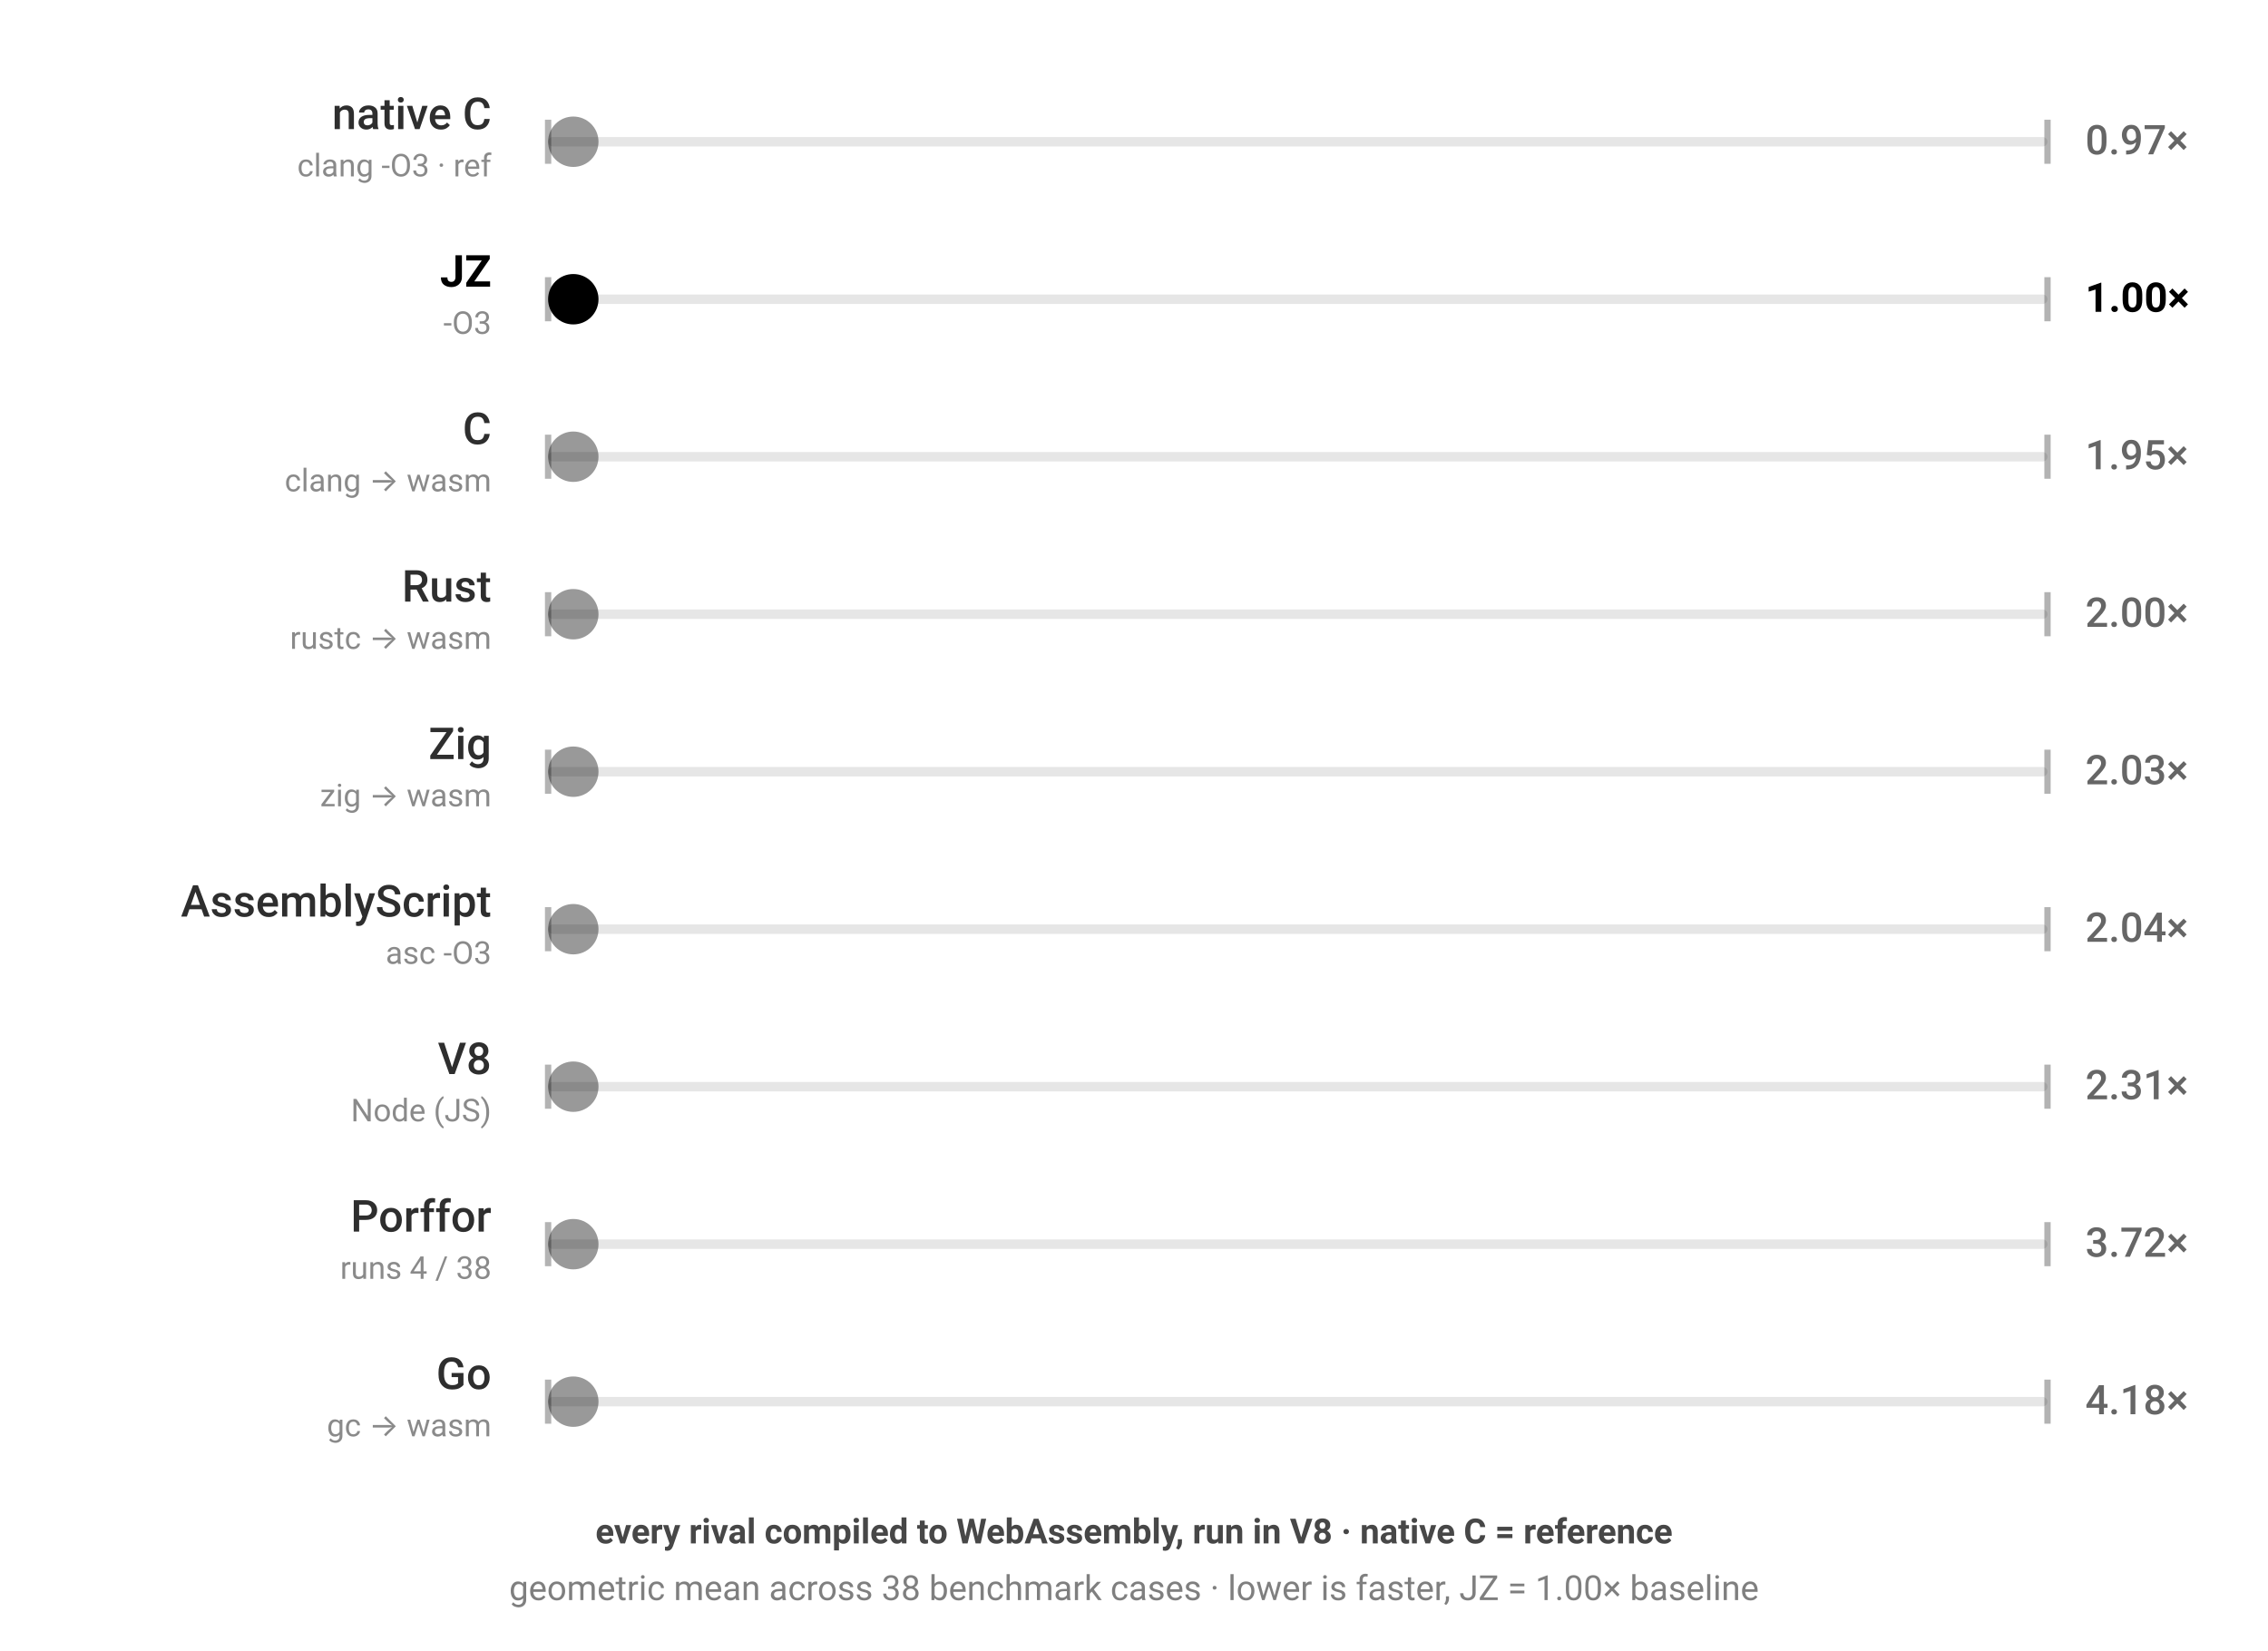
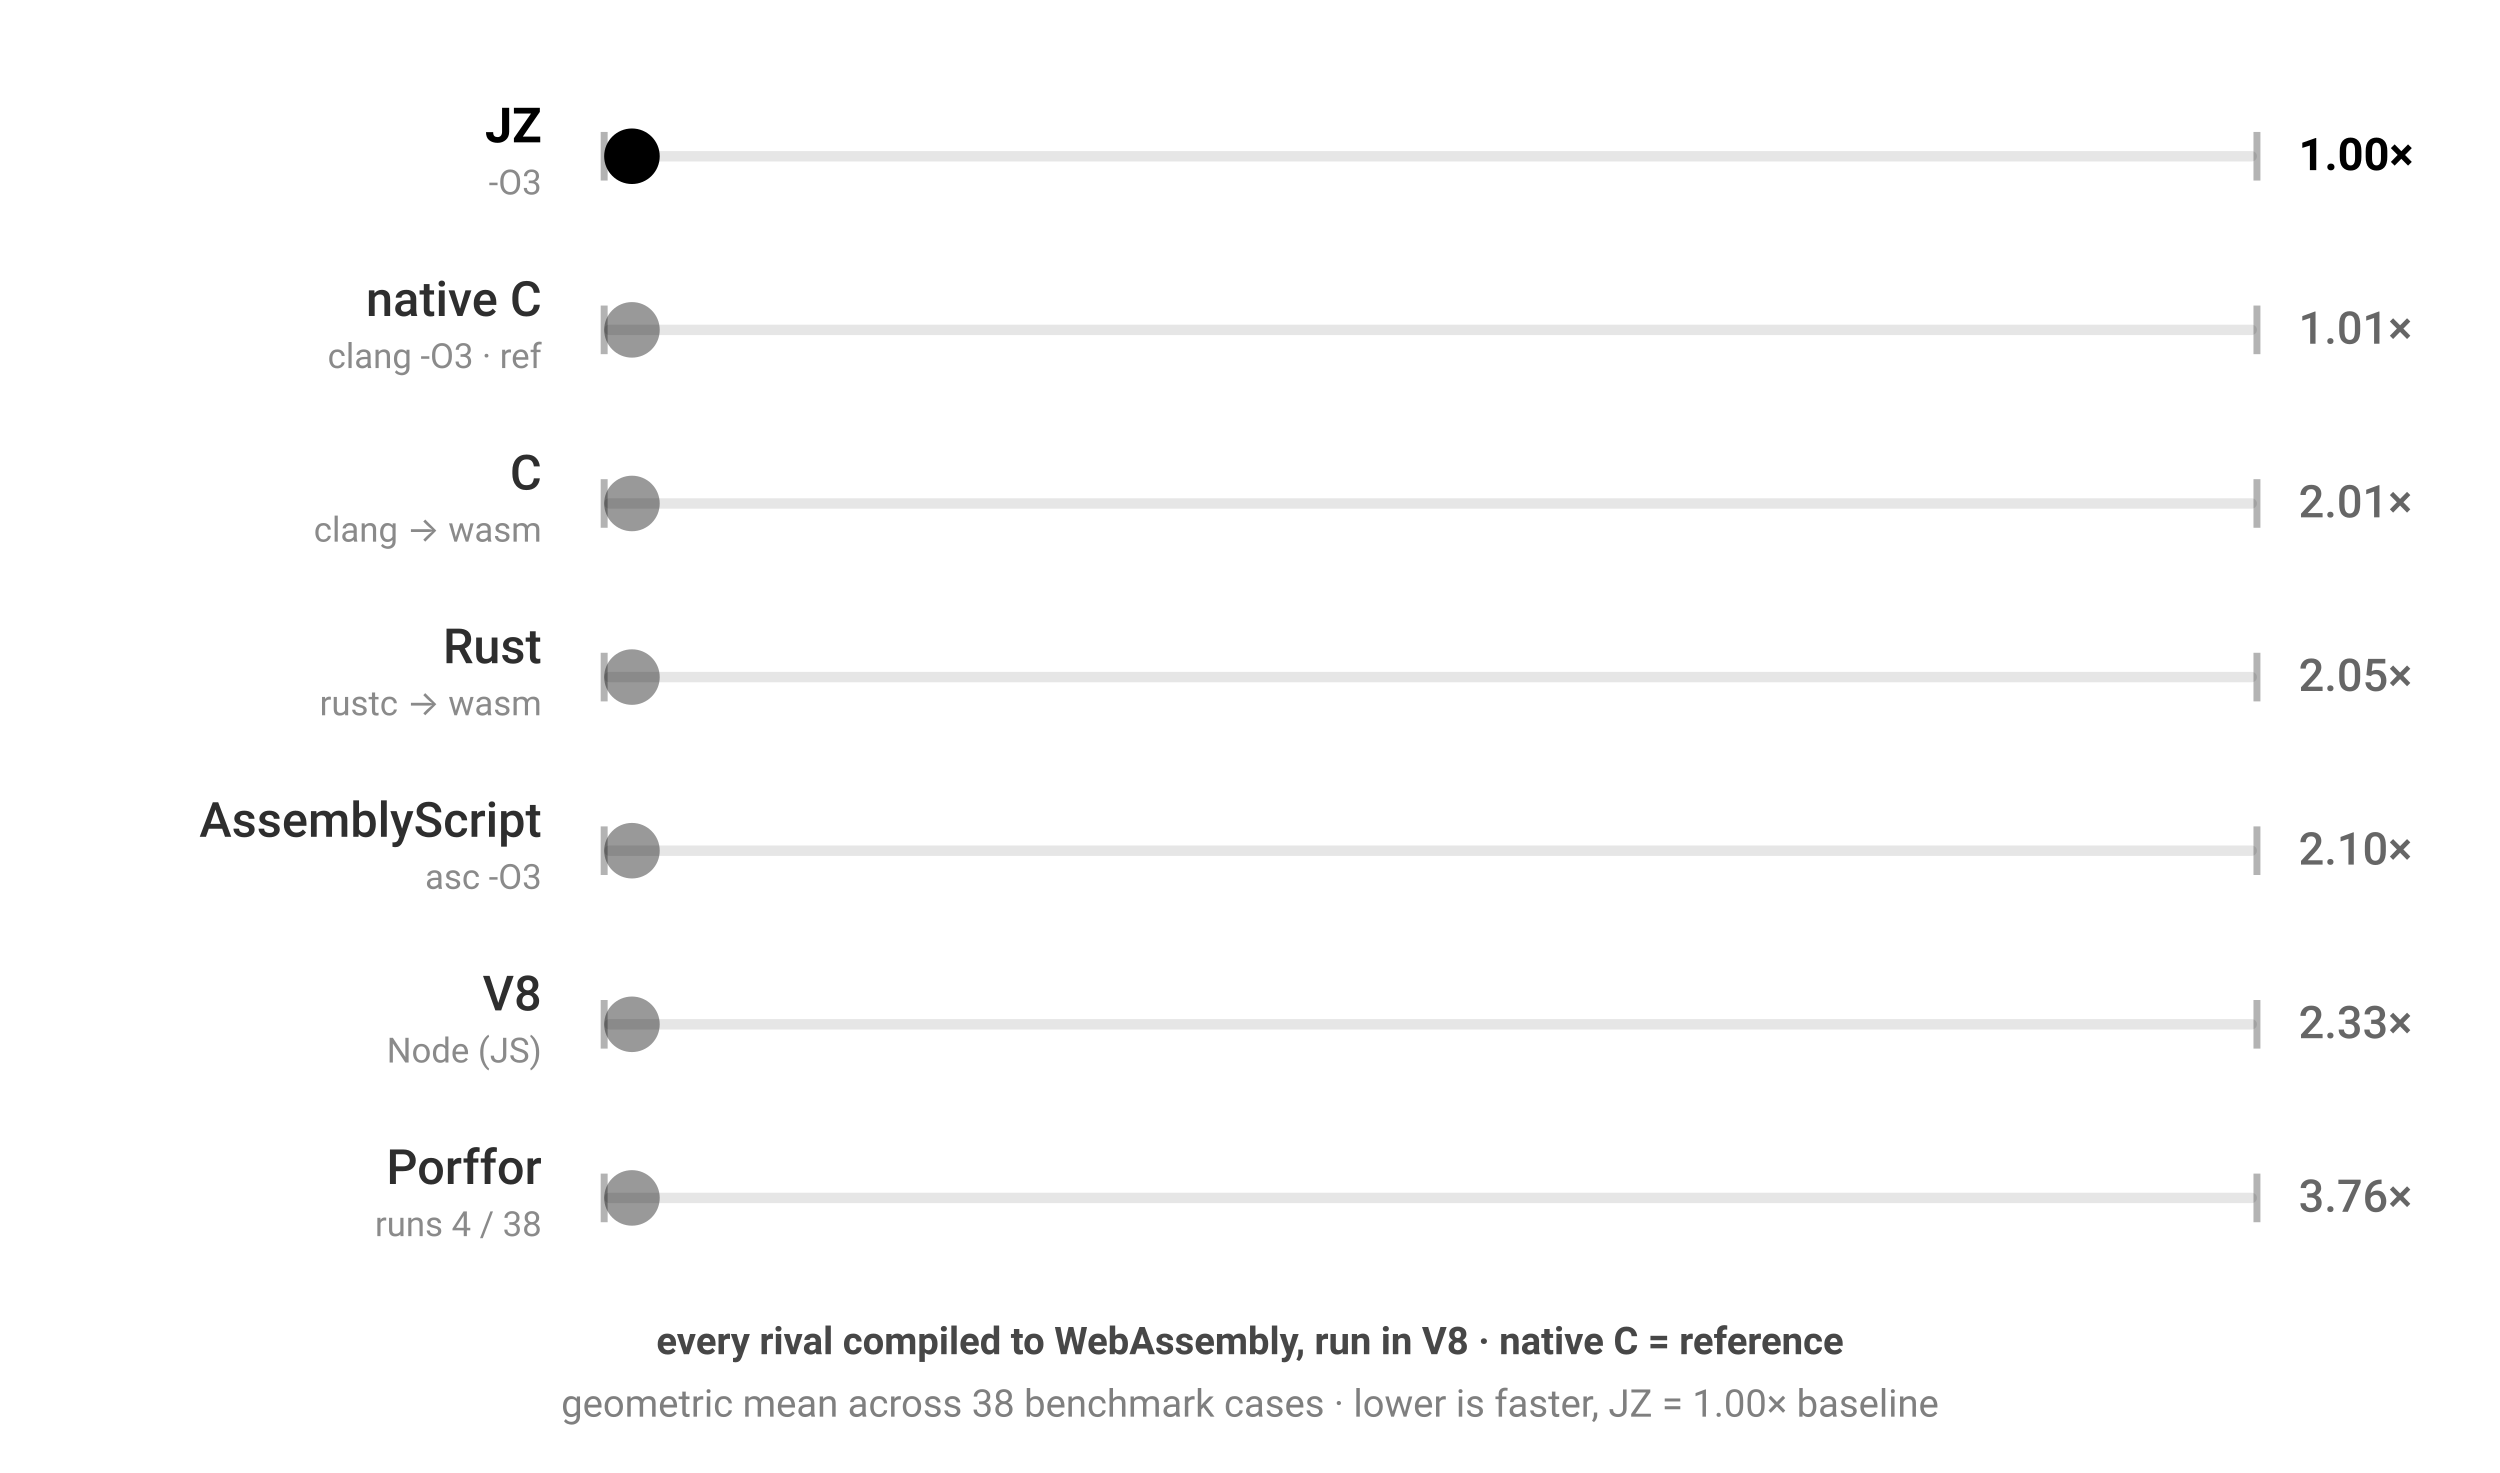
- <svg xmlns="http://www.w3.org/2000/svg" viewBox="0 0 720 524" width="720" height="524" style="color-scheme:light dark" role="img" aria-label="JZ benchmark — every rival compiled to WebAssembly, run in V8 · native C = reference; geometric mean across 38 benchmark cases · lower is faster, JZ = 1.00× baseline; each ball's speed is proportional to that engine's geometric-mean runtime across the corpus">
+ <svg xmlns="http://www.w3.org/2000/svg" viewBox="0 0 720 424" width="720" height="424" style="color-scheme:light dark" role="img" aria-label="JZ benchmark — every rival compiled to WebAssembly, run in V8 · native C = reference; geometric mean across 38 benchmark cases · lower is faster, JZ = 1.00× baseline; each ball's speed is proportional to that engine's geometric-mean runtime across the corpus">
  <g font-family="-apple-system,BlinkMacSystemFont,'Segoe UI',Roboto,sans-serif">
    <rect x="174" y="43.5" width="476" height="3" rx="1.5" fill="currentColor" fill-opacity="0.1" />
    <line x1="174" y1="38" x2="174" y2="52" stroke="currentColor" stroke-opacity="0.3" stroke-width="2" />
    <line x1="650" y1="38" x2="650" y2="52" stroke="currentColor" stroke-opacity="0.3" stroke-width="2" />
-     <text x="156" y="41" text-anchor="end" font-size="14" font-weight="500" fill="currentColor" fill-opacity="0.82">native C</text>
-     <text x="156" y="56" text-anchor="end" font-size="10" fill="currentColor" fill-opacity="0.46">clang -O3 · ref</text>
-     <text x="662" y="49" font-size="13" font-weight="500" fill="currentColor" fill-opacity="0.6">0.97×</text>
-     <circle cx="182.0" cy="45" r="8" fill="currentColor" fill-opacity="0.4">
-       <animate attributeName="cx" dur="1.558s" repeatCount="indefinite" calcMode="linear" keyTimes="0;0.5;1" values="182.0;642.0;182.0" begin="-0.00s" />
+     <text x="156" y="41" text-anchor="end" font-size="14" font-weight="700" fill="currentColor" fill-opacity="1">JZ</text>
+     <text x="156" y="56" text-anchor="end" font-size="10" fill="currentColor" fill-opacity="0.46">-O3</text>
+     <text x="662" y="49" font-size="13" font-weight="700" fill="currentColor" fill-opacity="1">1.00×</text>
+     <circle cx="182.0" cy="45" r="8" fill="currentColor" fill-opacity="1">
+       <animate attributeName="cx" dur="1.6s" repeatCount="indefinite" calcMode="linear" keyTimes="0;0.5;1" values="182.0;642.0;182.0" begin="-0.00s" />
    </circle>
  </g>
  <g font-family="-apple-system,BlinkMacSystemFont,'Segoe UI',Roboto,sans-serif">
    <rect x="174" y="93.5" width="476" height="3" rx="1.5" fill="currentColor" fill-opacity="0.1" />
    <line x1="174" y1="88" x2="174" y2="102" stroke="currentColor" stroke-opacity="0.3" stroke-width="2" />
    <line x1="650" y1="88" x2="650" y2="102" stroke="currentColor" stroke-opacity="0.3" stroke-width="2" />
-     <text x="156" y="91" text-anchor="end" font-size="14" font-weight="700" fill="currentColor" fill-opacity="1">JZ</text>
-     <text x="156" y="106" text-anchor="end" font-size="10" fill="currentColor" fill-opacity="0.46">-O3</text>
-     <text x="662" y="99" font-size="13" font-weight="700" fill="currentColor" fill-opacity="1">1.00×</text>
-     <circle cx="182.0" cy="95" r="8" fill="currentColor" fill-opacity="1">
-       <animate attributeName="cx" dur="1.6s" repeatCount="indefinite" calcMode="linear" keyTimes="0;0.5;1" values="182.0;642.0;182.0" begin="-0.41s" />
+     <text x="156" y="91" text-anchor="end" font-size="14" font-weight="500" fill="currentColor" fill-opacity="0.82">native C</text>
+     <text x="156" y="106" text-anchor="end" font-size="10" fill="currentColor" fill-opacity="0.46">clang -O3 · ref</text>
+     <text x="662" y="99" font-size="13" font-weight="500" fill="currentColor" fill-opacity="0.6">1.01×</text>
+     <circle cx="182.0" cy="95" r="8" fill="currentColor" fill-opacity="0.4">
+       <animate attributeName="cx" dur="1.617s" repeatCount="indefinite" calcMode="linear" keyTimes="0;0.5;1" values="182.0;642.0;182.0" begin="-0.41s" />
    </circle>
  </g>
  <g font-family="-apple-system,BlinkMacSystemFont,'Segoe UI',Roboto,sans-serif">
    <rect x="174" y="143.5" width="476" height="3" rx="1.5" fill="currentColor" fill-opacity="0.1" />
    <line x1="174" y1="138" x2="174" y2="152" stroke="currentColor" stroke-opacity="0.3" stroke-width="2" />
    <line x1="650" y1="138" x2="650" y2="152" stroke="currentColor" stroke-opacity="0.3" stroke-width="2" />
    <text x="156" y="141" text-anchor="end" font-size="14" font-weight="500" fill="currentColor" fill-opacity="0.82">C</text>
    <text x="156" y="156" text-anchor="end" font-size="10" fill="currentColor" fill-opacity="0.46">clang → wasm</text>
-     <text x="662" y="149" font-size="13" font-weight="500" fill="currentColor" fill-opacity="0.6">1.95×</text>
+     <text x="662" y="149" font-size="13" font-weight="500" fill="currentColor" fill-opacity="0.6">2.01×</text>
    <circle cx="182.0" cy="145" r="8" fill="currentColor" fill-opacity="0.4">
-       <animate attributeName="cx" dur="3.119s" repeatCount="indefinite" calcMode="linear" keyTimes="0;0.5;1" values="182.0;642.0;182.0" begin="-0.82s" />
+       <animate attributeName="cx" dur="3.215s" repeatCount="indefinite" calcMode="linear" keyTimes="0;0.5;1" values="182.0;642.0;182.0" begin="-0.82s" />
    </circle>
  </g>
  <g font-family="-apple-system,BlinkMacSystemFont,'Segoe UI',Roboto,sans-serif">
    <rect x="174" y="193.5" width="476" height="3" rx="1.5" fill="currentColor" fill-opacity="0.1" />
    <line x1="174" y1="188" x2="174" y2="202" stroke="currentColor" stroke-opacity="0.3" stroke-width="2" />
    <line x1="650" y1="188" x2="650" y2="202" stroke="currentColor" stroke-opacity="0.3" stroke-width="2" />
    <text x="156" y="191" text-anchor="end" font-size="14" font-weight="500" fill="currentColor" fill-opacity="0.82">Rust</text>
    <text x="156" y="206" text-anchor="end" font-size="10" fill="currentColor" fill-opacity="0.46">rustc → wasm</text>
-     <text x="662" y="199" font-size="13" font-weight="500" fill="currentColor" fill-opacity="0.6">2.00×</text>
+     <text x="662" y="199" font-size="13" font-weight="500" fill="currentColor" fill-opacity="0.6">2.05×</text>
    <circle cx="182.0" cy="195" r="8" fill="currentColor" fill-opacity="0.4">
-       <animate attributeName="cx" dur="3.196s" repeatCount="indefinite" calcMode="linear" keyTimes="0;0.5;1" values="182.0;642.0;182.0" begin="-1.23s" />
+       <animate attributeName="cx" dur="3.285s" repeatCount="indefinite" calcMode="linear" keyTimes="0;0.5;1" values="182.0;642.0;182.0" begin="-1.23s" />
    </circle>
  </g>
  <g font-family="-apple-system,BlinkMacSystemFont,'Segoe UI',Roboto,sans-serif">
    <rect x="174" y="243.5" width="476" height="3" rx="1.5" fill="currentColor" fill-opacity="0.1" />
    <line x1="174" y1="238" x2="174" y2="252" stroke="currentColor" stroke-opacity="0.3" stroke-width="2" />
    <line x1="650" y1="238" x2="650" y2="252" stroke="currentColor" stroke-opacity="0.3" stroke-width="2" />
-     <text x="156" y="241" text-anchor="end" font-size="14" font-weight="500" fill="currentColor" fill-opacity="0.82">Zig</text>
-     <text x="156" y="256" text-anchor="end" font-size="10" fill="currentColor" fill-opacity="0.46">zig → wasm</text>
-     <text x="662" y="249" font-size="13" font-weight="500" fill="currentColor" fill-opacity="0.6">2.03×</text>
+     <text x="156" y="241" text-anchor="end" font-size="14" font-weight="500" fill="currentColor" fill-opacity="0.82">AssemblyScript</text>
+     <text x="156" y="256" text-anchor="end" font-size="10" fill="currentColor" fill-opacity="0.46">asc -O3</text>
+     <text x="662" y="249" font-size="13" font-weight="500" fill="currentColor" fill-opacity="0.6">2.10×</text>
    <circle cx="182.0" cy="245" r="8" fill="currentColor" fill-opacity="0.4">
-       <animate attributeName="cx" dur="3.247s" repeatCount="indefinite" calcMode="linear" keyTimes="0;0.5;1" values="182.0;642.0;182.0" begin="-1.64s" />
+       <animate attributeName="cx" dur="3.354s" repeatCount="indefinite" calcMode="linear" keyTimes="0;0.5;1" values="182.0;642.0;182.0" begin="-1.64s" />
    </circle>
  </g>
  <g font-family="-apple-system,BlinkMacSystemFont,'Segoe UI',Roboto,sans-serif">
    <rect x="174" y="293.5" width="476" height="3" rx="1.5" fill="currentColor" fill-opacity="0.1" />
    <line x1="174" y1="288" x2="174" y2="302" stroke="currentColor" stroke-opacity="0.3" stroke-width="2" />
    <line x1="650" y1="288" x2="650" y2="302" stroke="currentColor" stroke-opacity="0.3" stroke-width="2" />
-     <text x="156" y="291" text-anchor="end" font-size="14" font-weight="500" fill="currentColor" fill-opacity="0.82">AssemblyScript</text>
-     <text x="156" y="306" text-anchor="end" font-size="10" fill="currentColor" fill-opacity="0.46">asc -O3</text>
-     <text x="662" y="299" font-size="13" font-weight="500" fill="currentColor" fill-opacity="0.6">2.04×</text>
+     <text x="156" y="291" text-anchor="end" font-size="14" font-weight="500" fill="currentColor" fill-opacity="0.82">V8</text>
+     <text x="156" y="306" text-anchor="end" font-size="10" fill="currentColor" fill-opacity="0.46">Node (JS)</text>
+     <text x="662" y="299" font-size="13" font-weight="500" fill="currentColor" fill-opacity="0.6">2.33×</text>
    <circle cx="182.0" cy="295" r="8" fill="currentColor" fill-opacity="0.4">
-       <animate attributeName="cx" dur="3.268s" repeatCount="indefinite" calcMode="linear" keyTimes="0;0.5;1" values="182.0;642.0;182.0" begin="-2.05s" />
+       <animate attributeName="cx" dur="3.73s" repeatCount="indefinite" calcMode="linear" keyTimes="0;0.5;1" values="182.0;642.0;182.0" begin="-2.05s" />
    </circle>
  </g>
  <g font-family="-apple-system,BlinkMacSystemFont,'Segoe UI',Roboto,sans-serif">
    <rect x="174" y="343.5" width="476" height="3" rx="1.5" fill="currentColor" fill-opacity="0.1" />
    <line x1="174" y1="338" x2="174" y2="352" stroke="currentColor" stroke-opacity="0.3" stroke-width="2" />
    <line x1="650" y1="338" x2="650" y2="352" stroke="currentColor" stroke-opacity="0.3" stroke-width="2" />
-     <text x="156" y="341" text-anchor="end" font-size="14" font-weight="500" fill="currentColor" fill-opacity="0.82">V8</text>
-     <text x="156" y="356" text-anchor="end" font-size="10" fill="currentColor" fill-opacity="0.46">Node (JS)</text>
-     <text x="662" y="349" font-size="13" font-weight="500" fill="currentColor" fill-opacity="0.6">2.31×</text>
+     <text x="156" y="341" text-anchor="end" font-size="14" font-weight="500" fill="currentColor" fill-opacity="0.82">Porffor</text>
+     <text x="156" y="356" text-anchor="end" font-size="10" fill="currentColor" fill-opacity="0.46">runs 4 / 38</text>
+     <text x="662" y="349" font-size="13" font-weight="500" fill="currentColor" fill-opacity="0.6">3.76×</text>
    <circle cx="182.0" cy="345" r="8" fill="currentColor" fill-opacity="0.4">
-       <animate attributeName="cx" dur="3.697s" repeatCount="indefinite" calcMode="linear" keyTimes="0;0.5;1" values="182.0;642.0;182.0" begin="-2.46s" />
+       <animate attributeName="cx" dur="6.023s" repeatCount="indefinite" calcMode="linear" keyTimes="0;0.5;1" values="182.0;642.0;182.0" begin="-2.46s" />
    </circle>
  </g>
-   <g font-family="-apple-system,BlinkMacSystemFont,'Segoe UI',Roboto,sans-serif">
-     <rect x="174" y="393.5" width="476" height="3" rx="1.5" fill="currentColor" fill-opacity="0.1" />
-     <line x1="174" y1="388" x2="174" y2="402" stroke="currentColor" stroke-opacity="0.3" stroke-width="2" />
-     <line x1="650" y1="388" x2="650" y2="402" stroke="currentColor" stroke-opacity="0.3" stroke-width="2" />
-     <text x="156" y="391" text-anchor="end" font-size="14" font-weight="500" fill="currentColor" fill-opacity="0.82">Porffor</text>
-     <text x="156" y="406" text-anchor="end" font-size="10" fill="currentColor" fill-opacity="0.46">runs 4 / 38</text>
-     <text x="662" y="399" font-size="13" font-weight="500" fill="currentColor" fill-opacity="0.6">3.72×</text>
-     <circle cx="182.0" cy="395" r="8" fill="currentColor" fill-opacity="0.4">
-       <animate attributeName="cx" dur="5.95s" repeatCount="indefinite" calcMode="linear" keyTimes="0;0.5;1" values="182.0;642.0;182.0" begin="-2.87s" />
-     </circle>
-   </g>
-   <g font-family="-apple-system,BlinkMacSystemFont,'Segoe UI',Roboto,sans-serif">
-     <rect x="174" y="443.5" width="476" height="3" rx="1.5" fill="currentColor" fill-opacity="0.1" />
-     <line x1="174" y1="438" x2="174" y2="452" stroke="currentColor" stroke-opacity="0.3" stroke-width="2" />
-     <line x1="650" y1="438" x2="650" y2="452" stroke="currentColor" stroke-opacity="0.3" stroke-width="2" />
-     <text x="156" y="441" text-anchor="end" font-size="14" font-weight="500" fill="currentColor" fill-opacity="0.82">Go</text>
-     <text x="156" y="456" text-anchor="end" font-size="10" fill="currentColor" fill-opacity="0.46">gc → wasm</text>
-     <text x="662" y="449" font-size="13" font-weight="500" fill="currentColor" fill-opacity="0.6">4.18×</text>
-     <circle cx="182.0" cy="445" r="8" fill="currentColor" fill-opacity="0.4">
-       <animate attributeName="cx" dur="6.686s" repeatCount="indefinite" calcMode="linear" keyTimes="0;0.5;1" values="182.0;642.0;182.0" begin="-3.28s" />
-     </circle>
-   </g>
-   <text x="360" y="490" text-anchor="middle" font-family="-apple-system,BlinkMacSystemFont,'Segoe UI',Roboto,sans-serif" font-size="11" font-weight="600" fill="currentColor" fill-opacity="0.72">every rival compiled to WebAssembly, run in V8 · native C = reference</text>
-   <text x="360" y="508" text-anchor="middle" font-family="-apple-system,BlinkMacSystemFont,'Segoe UI',Roboto,sans-serif" font-size="11" fill="currentColor" fill-opacity="0.5">geometric mean across 38 benchmark cases · lower is faster, JZ = 1.00× baseline</text>
+   <text x="360" y="390" text-anchor="middle" font-family="-apple-system,BlinkMacSystemFont,'Segoe UI',Roboto,sans-serif" font-size="11" font-weight="600" fill="currentColor" fill-opacity="0.72">every rival compiled to WebAssembly, run in V8 · native C = reference</text>
+   <text x="360" y="408" text-anchor="middle" font-family="-apple-system,BlinkMacSystemFont,'Segoe UI',Roboto,sans-serif" font-size="11" fill="currentColor" fill-opacity="0.5">geometric mean across 38 benchmark cases · lower is faster, JZ = 1.00× baseline</text>
</svg>
